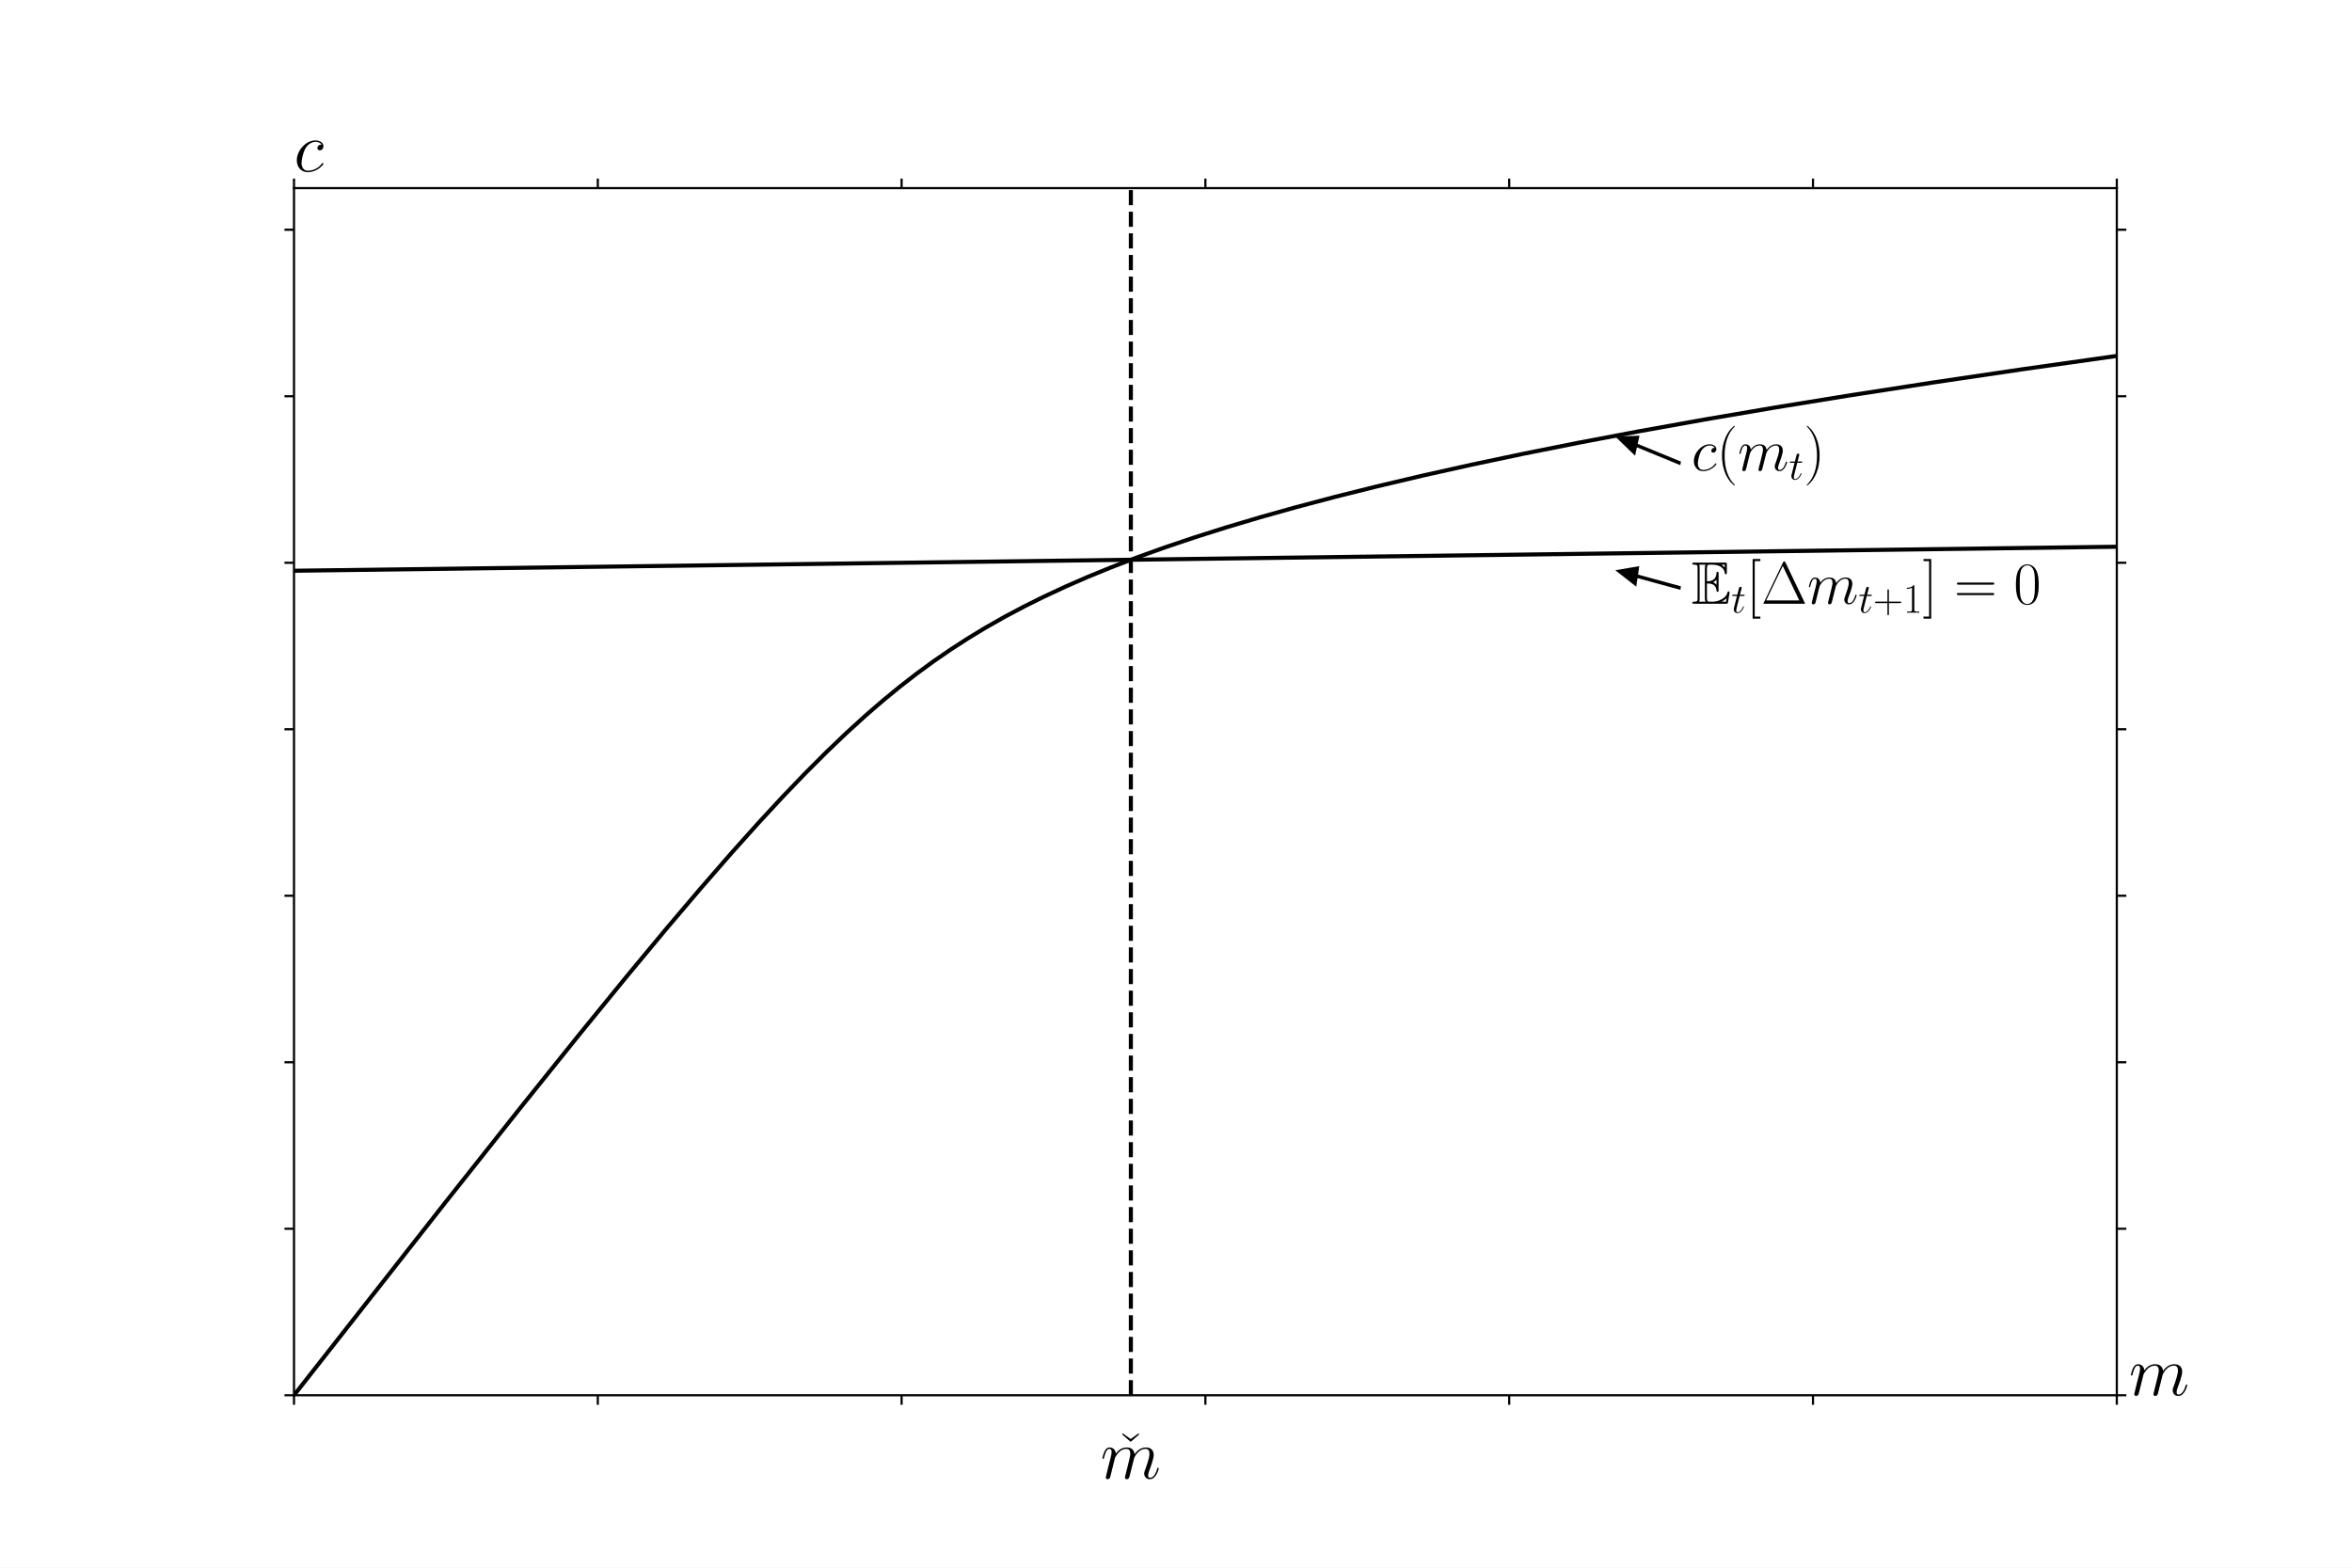
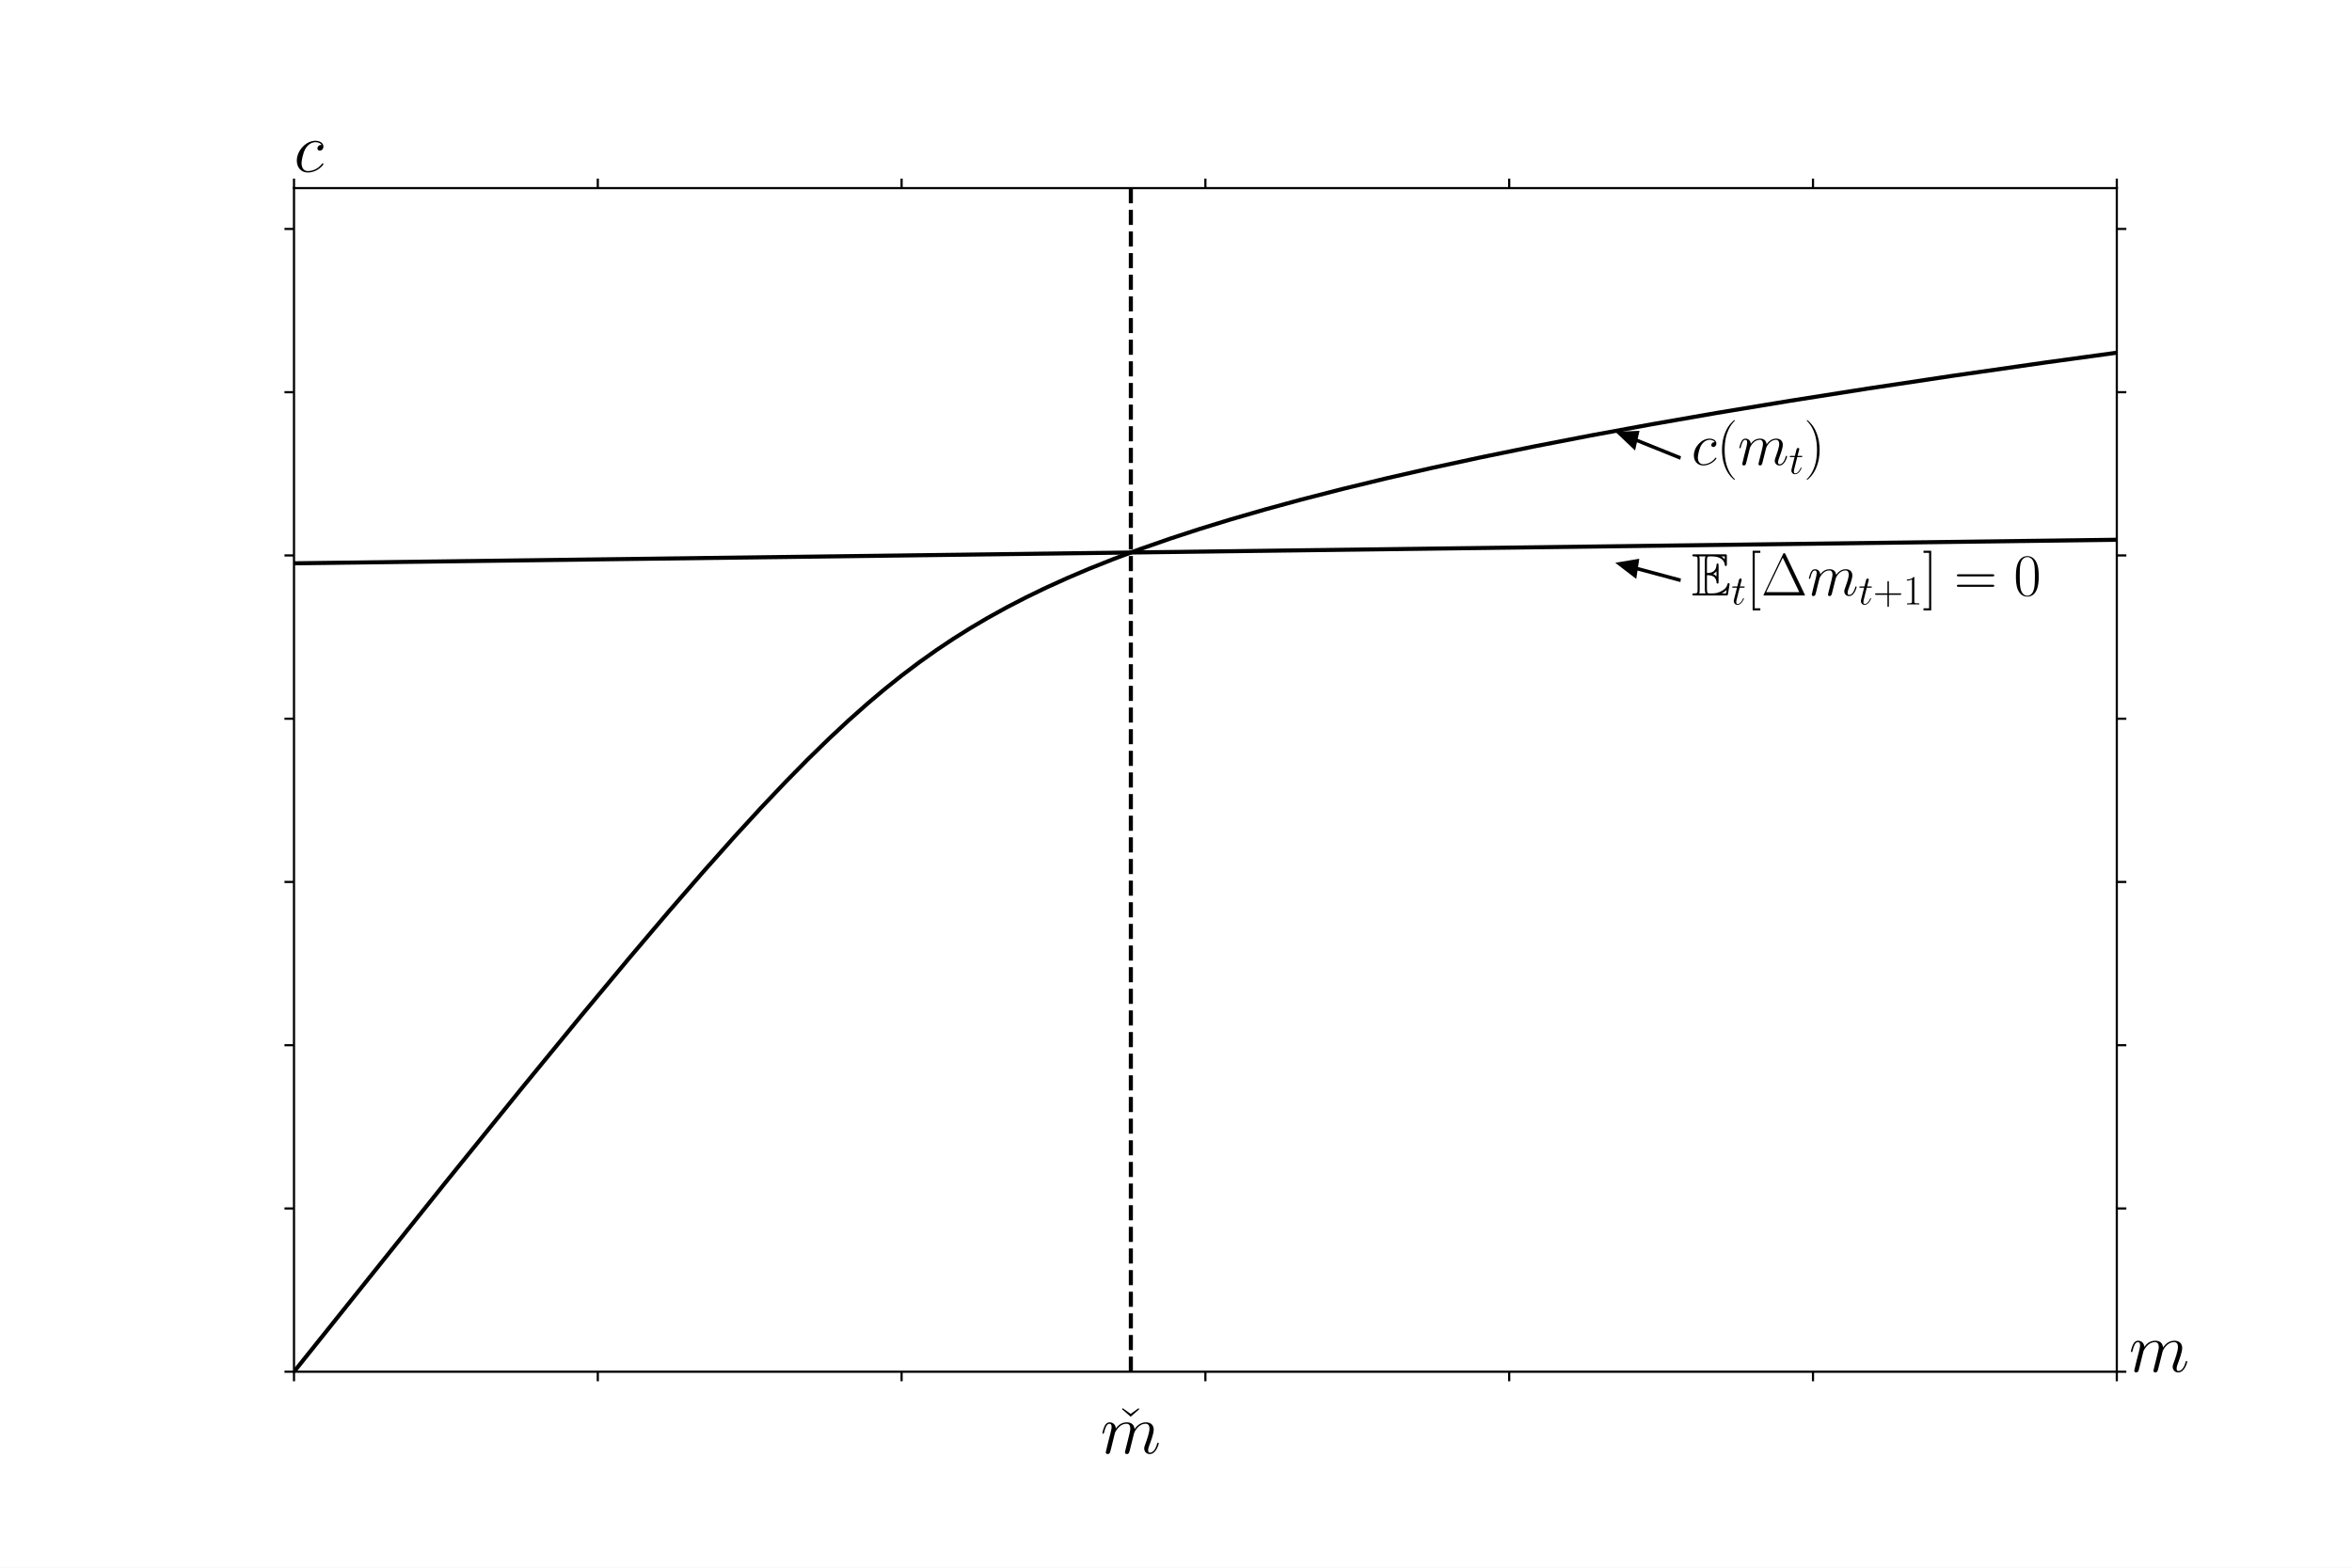
<svg xmlns="http://www.w3.org/2000/svg" xmlns:xlink="http://www.w3.org/1999/xlink" height="576pt" version="1.1" viewBox="0 0 864 576" width="864pt">
  <defs>
    <style type="text/css">
*{stroke-linecap:butt;stroke-linejoin:round;white-space:pre;}
  </style>
  </defs>
  <g id="figure_1">
    <g id="patch_1">
      <path d="M 0 576  L 864 576  L 864 0  L 0 0  z " style="fill:#ffffff;" />
    </g>
    <g id="axes_1">
      <g id="patch_2">
-         <path d="M 108 512.64  L 777.6 512.64  L 777.6 69.12  L 108 69.12  z " style="fill:#ffffff;" />
+         <path d="M 108 504  L 777.6 504  L 777.6 69.12  L 108 69.12  z " style="fill:#ffffff;" />
      </g>
      <g id="patch_3">
-         <path clip-path="url(#pdc3271a04d)" d="M 594.576 160.883  L 601.631 160.59  L 601.022 163.373  L 616.928 169.913  L 616.864 170.206  L 600.958 163.666  L 600.348 166.449  z " style="stroke:#000000;stroke-linejoin:miter;" />
+         <path clip-path="url(#pc8a3f2dccb)" d="M 594.576 159.095  L 601.631 158.808  L 601.022 161.537  L 616.928 167.949  L 616.864 168.236  L 600.958 161.824  L 600.348 164.553  z " style="stroke:#000000;stroke-linejoin:miter;" />
      </g>
      <g id="patch_4">
-         <path clip-path="url(#pdc3271a04d)" d="M 594.576 209.823  L 601.58 208.623  L 601.164 211.473  L 616.918 215.79  L 616.874 216.09  L 601.12 211.772  L 600.704 214.622  z " style="stroke:#000000;stroke-linejoin:miter;" />
+         <path clip-path="url(#pc8a3f2dccb)" d="M 594.576 207.082  L 601.58 205.906  L 601.164 208.699  L 616.918 212.933  L 616.874 213.227  L 601.12 208.994  L 600.704 211.787  z " style="stroke:#000000;stroke-linejoin:miter;" />
      </g>
      <g id="matplotlib.axis_1">
        <g id="xtick_1">
          <g id="line2d_1">
            <defs>
-               <path d="M 0 0  L 0 3.5  " id="m1eb3c64804" style="stroke:#000000;stroke-width:0.8;" />
+               <path d="M 0 0  L 0 3.5  " id="m13bbb3c06e" style="stroke:#000000;stroke-width:0.8;" />
            </defs>
            <g>
-               <use style="stroke:#000000;stroke-width:0.8;" x="108" xlink:href="#m1eb3c64804" y="512.64" />
+               <use style="stroke:#000000;stroke-width:0.8;" x="108" xlink:href="#m13bbb3c06e" y="504" />
            </g>
          </g>
          <g id="line2d_2">
            <defs>
-               <path d="M 0 0  L 0 -3.5  " id="mf3fe3e083e" style="stroke:#000000;stroke-width:0.8;" />
+               <path d="M 0 0  L 0 -3.5  " id="m8ca8ba9e72" style="stroke:#000000;stroke-width:0.8;" />
            </defs>
            <g>
-               <use style="stroke:#000000;stroke-width:0.8;" x="108" xlink:href="#mf3fe3e083e" y="69.12" />
+               <use style="stroke:#000000;stroke-width:0.8;" x="108" xlink:href="#m8ca8ba9e72" y="69.12" />
            </g>
          </g>
        </g>
        <g id="xtick_2">
          <g id="line2d_3">
            <g>
-               <use style="stroke:#000000;stroke-width:0.8;" x="219.6" xlink:href="#m1eb3c64804" y="512.64" />
+               <use style="stroke:#000000;stroke-width:0.8;" x="219.6" xlink:href="#m13bbb3c06e" y="504" />
            </g>
          </g>
          <g id="line2d_4">
            <g>
-               <use style="stroke:#000000;stroke-width:0.8;" x="219.6" xlink:href="#mf3fe3e083e" y="69.12" />
+               <use style="stroke:#000000;stroke-width:0.8;" x="219.6" xlink:href="#m8ca8ba9e72" y="69.12" />
            </g>
          </g>
        </g>
        <g id="xtick_3">
          <g id="line2d_5">
            <g>
-               <use style="stroke:#000000;stroke-width:0.8;" x="331.2" xlink:href="#m1eb3c64804" y="512.64" />
+               <use style="stroke:#000000;stroke-width:0.8;" x="331.2" xlink:href="#m13bbb3c06e" y="504" />
            </g>
          </g>
          <g id="line2d_6">
            <g>
-               <use style="stroke:#000000;stroke-width:0.8;" x="331.2" xlink:href="#mf3fe3e083e" y="69.12" />
+               <use style="stroke:#000000;stroke-width:0.8;" x="331.2" xlink:href="#m8ca8ba9e72" y="69.12" />
            </g>
          </g>
        </g>
        <g id="xtick_4">
          <g id="line2d_7">
            <g>
-               <use style="stroke:#000000;stroke-width:0.8;" x="442.8" xlink:href="#m1eb3c64804" y="512.64" />
+               <use style="stroke:#000000;stroke-width:0.8;" x="442.8" xlink:href="#m13bbb3c06e" y="504" />
            </g>
          </g>
          <g id="line2d_8">
            <g>
-               <use style="stroke:#000000;stroke-width:0.8;" x="442.8" xlink:href="#mf3fe3e083e" y="69.12" />
+               <use style="stroke:#000000;stroke-width:0.8;" x="442.8" xlink:href="#m8ca8ba9e72" y="69.12" />
            </g>
          </g>
        </g>
        <g id="xtick_5">
          <g id="line2d_9">
            <g>
-               <use style="stroke:#000000;stroke-width:0.8;" x="554.4" xlink:href="#m1eb3c64804" y="512.64" />
+               <use style="stroke:#000000;stroke-width:0.8;" x="554.4" xlink:href="#m13bbb3c06e" y="504" />
            </g>
          </g>
          <g id="line2d_10">
            <g>
-               <use style="stroke:#000000;stroke-width:0.8;" x="554.4" xlink:href="#mf3fe3e083e" y="69.12" />
+               <use style="stroke:#000000;stroke-width:0.8;" x="554.4" xlink:href="#m8ca8ba9e72" y="69.12" />
            </g>
          </g>
        </g>
        <g id="xtick_6">
          <g id="line2d_11">
            <g>
-               <use style="stroke:#000000;stroke-width:0.8;" x="666" xlink:href="#m1eb3c64804" y="512.64" />
+               <use style="stroke:#000000;stroke-width:0.8;" x="666" xlink:href="#m13bbb3c06e" y="504" />
            </g>
          </g>
          <g id="line2d_12">
            <g>
-               <use style="stroke:#000000;stroke-width:0.8;" x="666" xlink:href="#mf3fe3e083e" y="69.12" />
+               <use style="stroke:#000000;stroke-width:0.8;" x="666" xlink:href="#m8ca8ba9e72" y="69.12" />
            </g>
          </g>
        </g>
        <g id="xtick_7">
          <g id="line2d_13">
            <g>
-               <use style="stroke:#000000;stroke-width:0.8;" x="777.6" xlink:href="#m1eb3c64804" y="512.64" />
+               <use style="stroke:#000000;stroke-width:0.8;" x="777.6" xlink:href="#m13bbb3c06e" y="504" />
            </g>
          </g>
          <g id="line2d_14">
            <g>
-               <use style="stroke:#000000;stroke-width:0.8;" x="777.6" xlink:href="#mf3fe3e083e" y="69.12" />
+               <use style="stroke:#000000;stroke-width:0.8;" x="777.6" xlink:href="#m8ca8ba9e72" y="69.12" />
            </g>
          </g>
        </g>
      </g>
      <g id="matplotlib.axis_2">
        <g id="ytick_1">
          <g id="line2d_15">
            <defs>
-               <path d="M 0 0  L -3.5 0  " id="m8be8b799ed" style="stroke:#000000;stroke-width:0.8;" />
+               <path d="M 0 0  L -3.5 0  " id="m92dc8eeae2" style="stroke:#000000;stroke-width:0.8;" />
            </defs>
            <g>
-               <use style="stroke:#000000;stroke-width:0.8;" x="108" xlink:href="#m8be8b799ed" y="512.64" />
+               <use style="stroke:#000000;stroke-width:0.8;" x="108" xlink:href="#m92dc8eeae2" y="504" />
            </g>
          </g>
          <g id="line2d_16">
            <defs>
-               <path d="M 0 0  L 3.5 0  " id="m48cdedb53b" style="stroke:#000000;stroke-width:0.8;" />
+               <path d="M 0 0  L 3.5 0  " id="m58ec58dd4e" style="stroke:#000000;stroke-width:0.8;" />
            </defs>
            <g>
-               <use style="stroke:#000000;stroke-width:0.8;" x="777.6" xlink:href="#m48cdedb53b" y="512.64" />
+               <use style="stroke:#000000;stroke-width:0.8;" x="777.6" xlink:href="#m58ec58dd4e" y="504" />
            </g>
          </g>
        </g>
        <g id="ytick_2">
          <g id="line2d_17">
            <g>
-               <use style="stroke:#000000;stroke-width:0.8;" x="108" xlink:href="#m8be8b799ed" y="451.465" />
+               <use style="stroke:#000000;stroke-width:0.8;" x="108" xlink:href="#m92dc8eeae2" y="444.017" />
            </g>
          </g>
          <g id="line2d_18">
            <g>
-               <use style="stroke:#000000;stroke-width:0.8;" x="777.6" xlink:href="#m48cdedb53b" y="451.465" />
+               <use style="stroke:#000000;stroke-width:0.8;" x="777.6" xlink:href="#m58ec58dd4e" y="444.017" />
            </g>
          </g>
        </g>
        <g id="ytick_3">
          <g id="line2d_19">
            <g>
-               <use style="stroke:#000000;stroke-width:0.8;" x="108" xlink:href="#m8be8b799ed" y="390.29" />
+               <use style="stroke:#000000;stroke-width:0.8;" x="108" xlink:href="#m92dc8eeae2" y="384.033" />
            </g>
          </g>
          <g id="line2d_20">
            <g>
-               <use style="stroke:#000000;stroke-width:0.8;" x="777.6" xlink:href="#m48cdedb53b" y="390.29" />
+               <use style="stroke:#000000;stroke-width:0.8;" x="777.6" xlink:href="#m58ec58dd4e" y="384.033" />
            </g>
          </g>
        </g>
        <g id="ytick_4">
          <g id="line2d_21">
            <g>
-               <use style="stroke:#000000;stroke-width:0.8;" x="108" xlink:href="#m8be8b799ed" y="329.114" />
+               <use style="stroke:#000000;stroke-width:0.8;" x="108" xlink:href="#m92dc8eeae2" y="324.05" />
            </g>
          </g>
          <g id="line2d_22">
            <g>
-               <use style="stroke:#000000;stroke-width:0.8;" x="777.6" xlink:href="#m48cdedb53b" y="329.114" />
+               <use style="stroke:#000000;stroke-width:0.8;" x="777.6" xlink:href="#m58ec58dd4e" y="324.05" />
            </g>
          </g>
        </g>
        <g id="ytick_5">
          <g id="line2d_23">
            <g>
-               <use style="stroke:#000000;stroke-width:0.8;" x="108" xlink:href="#m8be8b799ed" y="267.939" />
+               <use style="stroke:#000000;stroke-width:0.8;" x="108" xlink:href="#m92dc8eeae2" y="264.066" />
            </g>
          </g>
          <g id="line2d_24">
            <g>
-               <use style="stroke:#000000;stroke-width:0.8;" x="777.6" xlink:href="#m48cdedb53b" y="267.939" />
+               <use style="stroke:#000000;stroke-width:0.8;" x="777.6" xlink:href="#m58ec58dd4e" y="264.066" />
            </g>
          </g>
        </g>
        <g id="ytick_6">
          <g id="line2d_25">
            <g>
-               <use style="stroke:#000000;stroke-width:0.8;" x="108" xlink:href="#m8be8b799ed" y="206.764" />
+               <use style="stroke:#000000;stroke-width:0.8;" x="108" xlink:href="#m92dc8eeae2" y="204.083" />
            </g>
          </g>
          <g id="line2d_26">
            <g>
-               <use style="stroke:#000000;stroke-width:0.8;" x="777.6" xlink:href="#m48cdedb53b" y="206.764" />
+               <use style="stroke:#000000;stroke-width:0.8;" x="777.6" xlink:href="#m58ec58dd4e" y="204.083" />
            </g>
          </g>
        </g>
        <g id="ytick_7">
          <g id="line2d_27">
            <g>
-               <use style="stroke:#000000;stroke-width:0.8;" x="108" xlink:href="#m8be8b799ed" y="145.589" />
+               <use style="stroke:#000000;stroke-width:0.8;" x="108" xlink:href="#m92dc8eeae2" y="144.099" />
            </g>
          </g>
          <g id="line2d_28">
            <g>
-               <use style="stroke:#000000;stroke-width:0.8;" x="777.6" xlink:href="#m48cdedb53b" y="145.589" />
+               <use style="stroke:#000000;stroke-width:0.8;" x="777.6" xlink:href="#m58ec58dd4e" y="144.099" />
            </g>
          </g>
        </g>
        <g id="ytick_8">
          <g id="line2d_29">
            <g>
-               <use style="stroke:#000000;stroke-width:0.8;" x="108" xlink:href="#m8be8b799ed" y="84.414" />
+               <use style="stroke:#000000;stroke-width:0.8;" x="108" xlink:href="#m92dc8eeae2" y="84.116" />
            </g>
          </g>
          <g id="line2d_30">
            <g>
-               <use style="stroke:#000000;stroke-width:0.8;" x="777.6" xlink:href="#m48cdedb53b" y="84.414" />
+               <use style="stroke:#000000;stroke-width:0.8;" x="777.6" xlink:href="#m58ec58dd4e" y="84.116" />
            </g>
          </g>
        </g>
      </g>
      <g id="line2d_31">
-         <path clip-path="url(#pdc3271a04d)" d="M 108 512.64  L 163.409 442.043  L 191.114 407.102  L 212.562 380.399  L 230.436 358.496  L 244.735 341.296  L 257.247 326.568  L 268.865 313.232  L 278.695 302.273  L 287.632 292.628  L 295.676 284.251  L 303.719 276.208  L 310.868 269.375  L 318.018 262.867  L 324.274 257.458  L 330.53 252.326  L 336.786 247.474  L 343.041 242.901  L 349.297 238.6  L 355.553 234.557  L 361.809 230.758  L 368.959 226.691  L 376.108 222.891  L 383.258 219.33  L 391.301 215.579  L 399.344 212.068  L 408.281 208.411  L 418.112 204.647  L 427.942 201.119  L 438.667 197.502  L 450.285 193.82  L 462.796 190.089  L 476.202 186.325  L 490.501 182.54  L 505.694 178.741  L 522.674 174.731  L 540.548 170.744  L 559.315 166.782  L 579.87 162.672  L 602.213 158.442  L 626.342 154.112  L 652.259 149.694  L 679.964 145.199  L 710.35 140.496  L 743.416 135.607  L 779.164 130.546  L 818.486 125.209  L 860.49 119.732  L 865 119.157  L 865 119.157  " style="fill:none;stroke:#000000;stroke-linecap:square;stroke-width:1.5;" />
+         <path clip-path="url(#pc8a3f2dccb)" d="M 108 504  L 163.409 434.778  L 192.007 399.42  L 213.456 373.253  L 231.33 351.796  L 245.629 334.952  L 258.141 320.535  L 269.759 307.486  L 279.589 296.771  L 288.526 287.346  L 296.569 279.167  L 304.613 271.32  L 311.762 264.658  L 318.912 258.319  L 325.168 253.053  L 331.423 248.06  L 337.679 243.342  L 343.935 238.897  L 350.191 234.717  L 356.447 230.788  L 362.703 227.095  L 369.852 223.142  L 377.002 219.446  L 384.151 215.983  L 392.195 212.333  L 400.238 208.913  L 409.175 205.351  L 419.005 201.684  L 429.73 197.941  L 440.454 194.431  L 452.072 190.854  L 464.584 187.228  L 477.989 183.566  L 493.182 179.658  L 509.268 175.759  L 526.249 171.874  L 544.123 168.008  L 563.784 163.984  L 584.339 160.002  L 606.681 155.899  L 630.811 151.693  L 657.622 147.255  L 686.22 142.75  L 717.499 138.051  L 751.459 133.176  L 788.995 128.021  L 829.211 122.725  L 865 118.182  L 865 118.182  " style="fill:none;stroke:#000000;stroke-linecap:square;stroke-width:1.5;" />
      </g>
      <g id="line2d_32">
-         <path clip-path="url(#pdc3271a04d)" d="M 108 209.705  L 865 199.73  L 865 199.73  " style="fill:none;stroke:#000000;stroke-linecap:square;stroke-width:1.5;" />
+         <path clip-path="url(#pc8a3f2dccb)" d="M 108 206.967  L 865 197.186  L 865 197.186  " style="fill:none;stroke:#000000;stroke-linecap:square;stroke-width:1.5;" />
      </g>
      <g id="line2d_33">
-         <path clip-path="url(#pdc3271a04d)" d="M 415.416 512.64  L 415.416 -1  " style="fill:none;stroke:#000000;stroke-dasharray:5.55,2.4;stroke-dashoffset:0;stroke-width:1.5;" />
+         <path clip-path="url(#pc8a3f2dccb)" d="M 415.416 504  L 415.416 -1  " style="fill:none;stroke:#000000;stroke-dasharray:5.55,2.4;stroke-dashoffset:0;stroke-width:1.5;" />
      </g>
      <g id="patch_5">
-         <path d="M 108 512.64  L 108 69.12  " style="fill:none;stroke:#000000;stroke-linecap:square;stroke-linejoin:miter;stroke-width:0.8;" />
+         <path d="M 108 504  L 108 69.12  " style="fill:none;stroke:#000000;stroke-linecap:square;stroke-linejoin:miter;stroke-width:0.8;" />
      </g>
      <g id="patch_6">
-         <path d="M 777.6 512.64  L 777.6 69.12  " style="fill:none;stroke:#000000;stroke-linecap:square;stroke-linejoin:miter;stroke-width:0.8;" />
+         <path d="M 777.6 504  L 777.6 69.12  " style="fill:none;stroke:#000000;stroke-linecap:square;stroke-linejoin:miter;stroke-width:0.8;" />
      </g>
      <g id="patch_7">
-         <path d="M 108 512.64  L 777.6 512.64  " style="fill:none;stroke:#000000;stroke-linecap:square;stroke-linejoin:miter;stroke-width:0.8;" />
+         <path d="M 108 504  L 777.6 504  " style="fill:none;stroke:#000000;stroke-linecap:square;stroke-linejoin:miter;stroke-width:0.8;" />
      </g>
      <g id="patch_8">
        <path d="M 108 69.12  L 777.6 69.12  " style="fill:none;stroke:#000000;stroke-linecap:square;stroke-linejoin:miter;stroke-width:0.8;" />
      </g>
      <g id="text_1">
        <defs>
          <path d="M 39.094 38  C 37.203 38 36.297 38 34.906 36.797  C 34.297 36.297 33.203 34.797 33.203 33.188  C 33.203 31.188 34.703 29.984 36.594 29.984  C 39 29.984 41.703 31.984 41.703 35.984  C 41.703 40.484 37.094 44 30.203 44  C 17.094 44 4 30.188 4 15.797  C 4 6.969 9.406 -1 19.594 -1  C 33.203 -1 41.797 9.719 41.797 11.031  C 41.797 11.641 41.203 12.141 40.797 12.141  C 40.5 12.141 40.406 12.047 39.5 11.125  C 33.094 2.516 23.594 1 19.797 1  C 12.906 1 10.703 7.078 10.703 12.141  C 10.703 15.688 12.406 25.531 16 32.391  C 18.594 37.094 24 41.984 30.297 41.984  C 31.594 41.984 37.094 41.812 39.094 38  z " id="CMMI12-99" />
        </defs>
-         <g transform="translate(108 63.00248)scale(0.26 -0.26)">
+         <g transform="translate(108 63.12165)scale(0.26 -0.26)">
          <use transform="scale(0.996264)" xlink:href="#CMMI12-99" />
        </g>
      </g>
      <g id="text_2">
        <defs>
          <path d="M 20.594 29.219  C 20.797 29.828 23.297 34.812 27 38  C 29.594 40.391 33 41.984 36.906 41.984  C 40.906 41.984 42.297 39 42.297 35.016  C 42.297 34.406 42.297 32.422 41.094 27.734  L 38.594 17.453  C 37.797 14.453 35.906 7.078 35.703 5.984  C 35.297 4.484 34.703 1.891 34.703 1.484  C 34.703 0.094 35.797 -1 37.297 -1  C 40.297 -1 40.797 1.297 41.703 4.891  L 47.703 28.719  C 47.906 29.531 53.094 41.984 64.094 41.984  C 68.094 41.984 69.5 39 69.5 35.016  C 69.5 29.422 65.594 18.547 63.406 12.562  C 62.5 10.172 62 8.875 62 7.078  C 62 2.594 65.094 -1 69.906 -1  C 79.203 -1 82.703 13.656 82.703 14.266  C 82.703 14.766 82.297 15.156 81.703 15.156  C 80.797 15.156 80.703 14.859 80.203 13.156  C 77.906 5.188 74.203 1 70.203 1  C 69.203 1 67.594 1.094 67.594 4.281  C 67.594 6.875 68.797 10.078 69.203 11.172  C 71 15.953 75.5 27.734 75.5 33.516  C 75.5 39.5 72 44 64.406 44  C 57.703 44 52.297 40.203 48.297 34.312  C 48 39.703 44.703 44 37.203 44  C 28.297 44 23.594 37.703 21.797 35.203  C 21.5 40.891 17.406 44 13 44  C 10.094 44 7.797 42.594 5.906 38.797  C 4.094 35.203 2.703 29.125 2.703 28.719  C 2.703 28.328 3.094 27.828 3.797 27.828  C 4.594 27.828 4.703 27.922 5.297 30.219  C 6.797 36.109 8.703 41.984 12.703 41.984  C 15 41.984 15.797 40.391 15.797 37.406  C 15.797 35.203 14.797 31.312 14.094 28.234  L 11.297 17.453  C 10.906 15.562 9.797 11.062 9.297 9.266  C 8.594 6.672 7.5 1.984 7.5 1.484  C 7.5 0.094 8.594 -1 10.094 -1  C 11.297 -1 12.703 -0.406 13.5 1.094  C 13.703 1.594 14.594 5.078 15.094 7.078  L 17.297 16.062  z " id="CMMI12-109" />
        </defs>
-         <g transform="translate(782.064 512.64)scale(0.26 -0.26)">
+         <g transform="translate(782.064 504)scale(0.26 -0.26)">
          <use transform="scale(0.996264)" xlink:href="#CMMI12-109" />
        </g>
      </g>
      <g id="text_3">
        <defs>
          <path d="M 25.906 34  C 28.406 34 33.203 34 36.703 31.859  C 41.5 28.719 41.906 23.25 41.906 22.641  C 42 21.219 42 19.906 43.703 19.906  C 45.406 19.906 45.406 21.328 45.406 23.156  L 45.406 50.438  C 45.406 52.047 45.406 53.656 43.703 53.656  C 42 53.656 41.906 52.141 41.906 51.344  C 41.297 38.391 31.094 37.688 25.906 37.594  L 25.906 58.766  C 25.906 65.484 27.797 65.484 30.203 65.484  L 35 65.484  C 48.5 65.484 55.203 58.562 55.797 51.641  C 55.906 50.844 56 49.328 57.594 49.328  C 59.297 49.328 59.297 50.938 59.297 52.641  L 59.297 65.688  C 59.297 68.797 59.094 69 56 69  L 4.797 69  C 3 69 1.406 69 1.406 67.188  C 1.406 65.484 3.297 65.484 4.094 65.484  C 9.797 65.484 10.203 64.688 10.203 59.766  L 10.203 9.266  C 10.203 4.5 9.906 3.5 4.594 3.5  C 3.094 3.5 1.406 3.5 1.406 1.797  C 1.406 0 3 0 4.797 0  L 57.797 0  C 59.703 0 60.703 0 61 1.391  C 61.094 1.5 63.906 18.391 63.906 18.891  C 63.906 20.016 63 20.719 62.203 20.719  C 60.797 20.719 60.406 19.406 60.406 19.297  C 59.797 16.672 58.797 12.406 51.5 8.047  C 46.297 4.906 41.203 3.5 35.703 3.5  L 30.203 3.5  C 27.797 3.5 25.906 3.5 25.906 10.281  z M 55.797 65.484  L 55.797 60.672  C 54.094 62.578 52.203 64.188 50.094 65.484  z M 36.297 36.094  C 37.906 36.797 40.094 38.297 41.906 40.406  L 41.906 31.969  C 39.5 34.688 36.406 36 36.297 36  z M 13.703 59.969  C 13.703 61.172 13.703 63.688 12.906 65.484  L 23.5 65.484  C 22.406 63.188 22.406 59.875 22.406 58.969  L 22.406 10.078  C 22.406 6.438 23.094 4.406 23.5 3.5  L 12.906 3.5  C 13.703 5.312 13.703 7.844 13.703 9.062  z M 50.906 3.5  L 50.906 3.594  C 54.094 5.219 56.797 7.344 58.797 9.172  C 58.703 8.766 58 4.297 57.906 3.5  z " id="MSBM10-69" />
          <path d="M 20.094 40.094  L 29.297 40.094  C 31.203 40.094 32.203 40.094 32.203 41.891  C 32.203 43 31.594 43 29.594 43  L 20.797 43  L 24.5 57.25  C 24.906 58.625 24.906 58.812 24.906 59.5  C 24.906 61.094 23.594 62 22.297 62  C 21.5 62 19.203 61.688 18.406 58.531  L 14.5 43  L 5.094 43  C 3.094 43 2.203 43 2.203 41.094  C 2.203 40.094 2.906 40.094 4.797 40.094  L 13.703 40.094  L 7.094 13.766  C 6.297 10.266 6 9.266 6 7.969  C 6 3.281 9.297 -1 14.906 -1  C 25 -1 30.406 13.562 30.406 14.266  C 30.406 14.859 30 15.156 29.406 15.156  C 29.203 15.156 28.797 15.156 28.594 14.75  C 28.5 14.656 28.406 14.562 27.703 12.969  C 25.594 7.969 21 1 15.203 1  C 12.203 1 12 3.484 12 5.688  C 12 5.781 12 7.672 12.297 8.875  z " id="CMMI12-116" />
          <path d="M 23.5 -25  L 23.5 -21.5  L 14.094 -21.5  L 14.094 71.484  L 23.5 71.484  L 23.5 75  L 10.594 75  L 10.594 -25  z " id="CMR17-91" />
          <path d="M 40.594 69.297  C 39.797 71 39.406 71 38.594 71  C 37.406 71 37.297 70.797 36.594 69.391  L 4.203 1.688  C 4.094 1.5 3.703 0.594 3.703 0.5  C 3.703 0.094 3.797 0 5.594 0  L 71.5 0  C 73.297 0 73.406 0.094 73.406 0.5  C 73.406 0.594 73 1.5 72.906 1.688  z M 36.094 63.375  L 63.797 5.594  L 8.297 5.594  z " id="CMR17-1" />
          <path d="M 37.703 23  L 64.203 23  C 65.594 23 67.297 23 67.297 24.688  C 67.297 26.5 65.703 26.5 64.203 26.5  L 37.703 26.5  L 37.703 52.891  C 37.703 54.297 37.703 56 36 56  C 34.203 56 34.203 54.391 34.203 52.891  L 34.203 26.5  L 7.703 26.5  C 6.297 26.5 4.594 26.5 4.594 24.797  C 4.594 23 6.203 23 7.703 23  L 34.203 23  L 34.203 -3.031  C 34.203 -4.406 34.203 -6.109 35.906 -6.109  C 37.703 -6.109 37.703 -4.516 37.703 -3.031  z " id="CMR17-43" />
          <path d="M 26.594 63.797  C 26.594 65.891 26.5 66 25.094 66  C 21.203 61.359 15.297 59.891 9.703 59.688  C 9.406 59.688 8.906 59.688 8.797 59.5  C 8.703 59.297 8.703 59.094 8.703 57  C 11.797 57 17 57.594 21 59.984  L 21 7.297  C 21 3.797 20.797 2.594 12.203 2.594  L 9.203 2.594  L 9.203 0  C 14 0.094 19 0.188 23.797 0.188  C 28.594 0.188 33.594 0.094 38.406 0  L 38.406 2.594  L 35.406 2.594  C 26.797 2.594 26.594 3.688 26.594 7.297  z " id="CMR17-49" />
          <path d="M 14.297 75  L 1.406 75  L 1.406 71.484  L 10.797 71.484  L 10.797 -21.5  L 1.406 -21.5  L 1.406 -25  L 14.297 -25  z " id="CMR17-93" />
          <path d="M 64.297 32  C 65.797 32 67.297 32 67.297 33.688  C 67.297 35.5 65.594 35.5 63.906 35.5  L 8 35.5  C 6.297 35.5 4.594 35.5 4.594 33.688  C 4.594 32 6.094 32 7.594 32  z M 63.906 14.484  C 65.594 14.484 67.297 14.484 67.297 16.297  C 67.297 18 65.797 18 64.297 18  L 7.594 18  C 6.094 18 4.594 18 4.594 16.297  C 4.594 14.484 6.297 14.484 8 14.484  z " id="CMR17-61" />
          <path d="M 42 31.844  C 42 37.969 41.906 48.422 37.703 56.453  C 34 63.484 28.094 66 22.906 66  C 18.094 66 12 63.781 8.203 56.562  C 4.203 49.016 3.797 39.672 3.797 31.844  C 3.797 26.109 3.906 17.375 7 9.734  C 11.297 -0.609 19 -2 22.906 -2  C 27.5 -2 34.5 -0.109 38.594 9.438  C 41.594 16.375 42 24.5 42 31.844  z M 22.906 -0.406  C 16.5 -0.406 12.703 5.125 11.297 12.75  C 10.203 18.688 10.203 27.328 10.203 32.953  C 10.203 40.688 10.203 47.109 11.5 53.234  C 13.406 61.781 19 64.391 22.906 64.391  C 27 64.391 32.297 61.672 34.203 53.438  C 35.5 47.719 35.594 40.984 35.594 32.953  C 35.594 26.422 35.594 18.375 34.406 12.453  C 32.297 1.5 26.406 -0.406 22.906 -0.406  z " id="CMR17-48" />
        </defs>
-         <g transform="translate(621.36 225.1167)scale(0.22 -0.22)">
+         <g transform="translate(621.36 222.0778)scale(0.22 -0.22)">
          <use transform="translate(0 14.94392)scale(0.996264)" xlink:href="#MSBM10-69" />
          <use transform="translate(66.41782 0)scale(0.697382)" xlink:href="#CMMI12-116" />
          <use transform="translate(91.57426 14.94392)scale(0.996264)" xlink:href="#CMR17-91" />
          <use transform="translate(116.4453 14.94392)scale(0.996264)" xlink:href="#CMR17-1" />
          <use transform="translate(193.3649 14.94392)scale(0.996264)" xlink:href="#CMMI12-109" />
          <use transform="translate(278.6921 0)scale(0.697382)" xlink:href="#CMMI12-116" />
          <use transform="translate(303.3504 0)scale(0.697382)" xlink:href="#CMR17-43" />
          <use transform="translate(353.5506 0)scale(0.697382)" xlink:href="#CMR17-49" />
          <use transform="translate(386.0319 14.94392)scale(0.996264)" xlink:href="#CMR17-93" />
          <use transform="translate(438.577 14.94392)scale(0.996264)" xlink:href="#CMR17-61" />
          <use transform="translate(537.9658 14.94392)scale(0.996264)" xlink:href="#CMR17-48" />
        </g>
      </g>
      <g id="text_4">
        <defs>
          <path d="M 30.594 -24.406  C 30.594 -24.312 30.594 -24.109 30.297 -23.812  C 25.703 -19.109 13.406 -6.297 13.406 24.938  C 13.406 56.172 25.5 68.875 30.406 73.891  C 30.406 73.984 30.594 74.188 30.594 74.484  C 30.594 74.797 30.297 75 29.906 75  C 28.797 75 20.297 67.578 15.406 56.562  C 10.406 45.453 9 34.656 9 25.047  C 9 17.828 9.703 5.625 15.703 -7.297  C 20.5 -17.703 28.703 -25 29.906 -25  C 30.406 -25 30.594 -24.812 30.594 -24.406  z " id="CMR17-40" />
          <path d="M 26.297 24.938  C 26.297 32.141 25.594 44.359 19.594 57.266  C 14.797 67.688 6.594 75 5.406 75  C 5.094 75 4.703 74.891 4.703 74.391  C 4.703 74.188 4.797 74.094 4.906 73.891  C 9.703 68.875 21.906 56.172 21.906 25.047  C 21.906 -6.188 9.797 -18.906 4.906 -23.906  C 4.797 -24.109 4.703 -24.203 4.703 -24.406  C 4.703 -24.906 5.094 -25 5.406 -25  C 6.5 -25 15 -17.609 19.906 -6.594  C 24.906 4.516 26.297 15.328 26.297 24.938  z " id="CMR17-41" />
        </defs>
-         <g transform="translate(621.36 176.1766)scale(0.22 -0.22)">
+         <g transform="translate(621.36 174.091)scale(0.22 -0.22)">
          <use transform="translate(0 14.94392)scale(0.996264)" xlink:href="#CMMI12-99" />
          <use transform="translate(41.98323 14.94392)scale(0.996264)" xlink:href="#CMR17-40" />
          <use transform="translate(77.264 14.94392)scale(0.996264)" xlink:href="#CMMI12-109" />
          <use transform="translate(162.5912 0)scale(0.697382)" xlink:href="#CMMI12-116" />
          <use transform="translate(187.7477 14.94392)scale(0.996264)" xlink:href="#CMR17-41" />
        </g>
      </g>
      <g id="text_5">
        <defs>
          <path d="M 22.906 56  L 11.703 64  L 10.703 62.594  L 22.906 51.984  L 35.094 62.594  L 34.094 64  z " id="CMR17-20" />
        </defs>
-         <g transform="translate(404.2559 543.2276)scale(0.26 -0.26)">
+         <g transform="translate(404.2559 533.9917)scale(0.26 -0.26)">
          <use transform="translate(19.81838 0.006461)scale(0.996264)" xlink:href="#CMR17-20" />
          <use transform="scale(0.996264)" xlink:href="#CMMI12-109" />
        </g>
      </g>
    </g>
  </g>
  <defs>
-     <clipPath id="pdc3271a04d">
-       <rect height="443.52" width="669.6" x="108" y="69.12" />
+     <clipPath id="pc8a3f2dccb">
+       <rect height="434.88" width="669.6" x="108" y="69.12" />
    </clipPath>
  </defs>
</svg>
